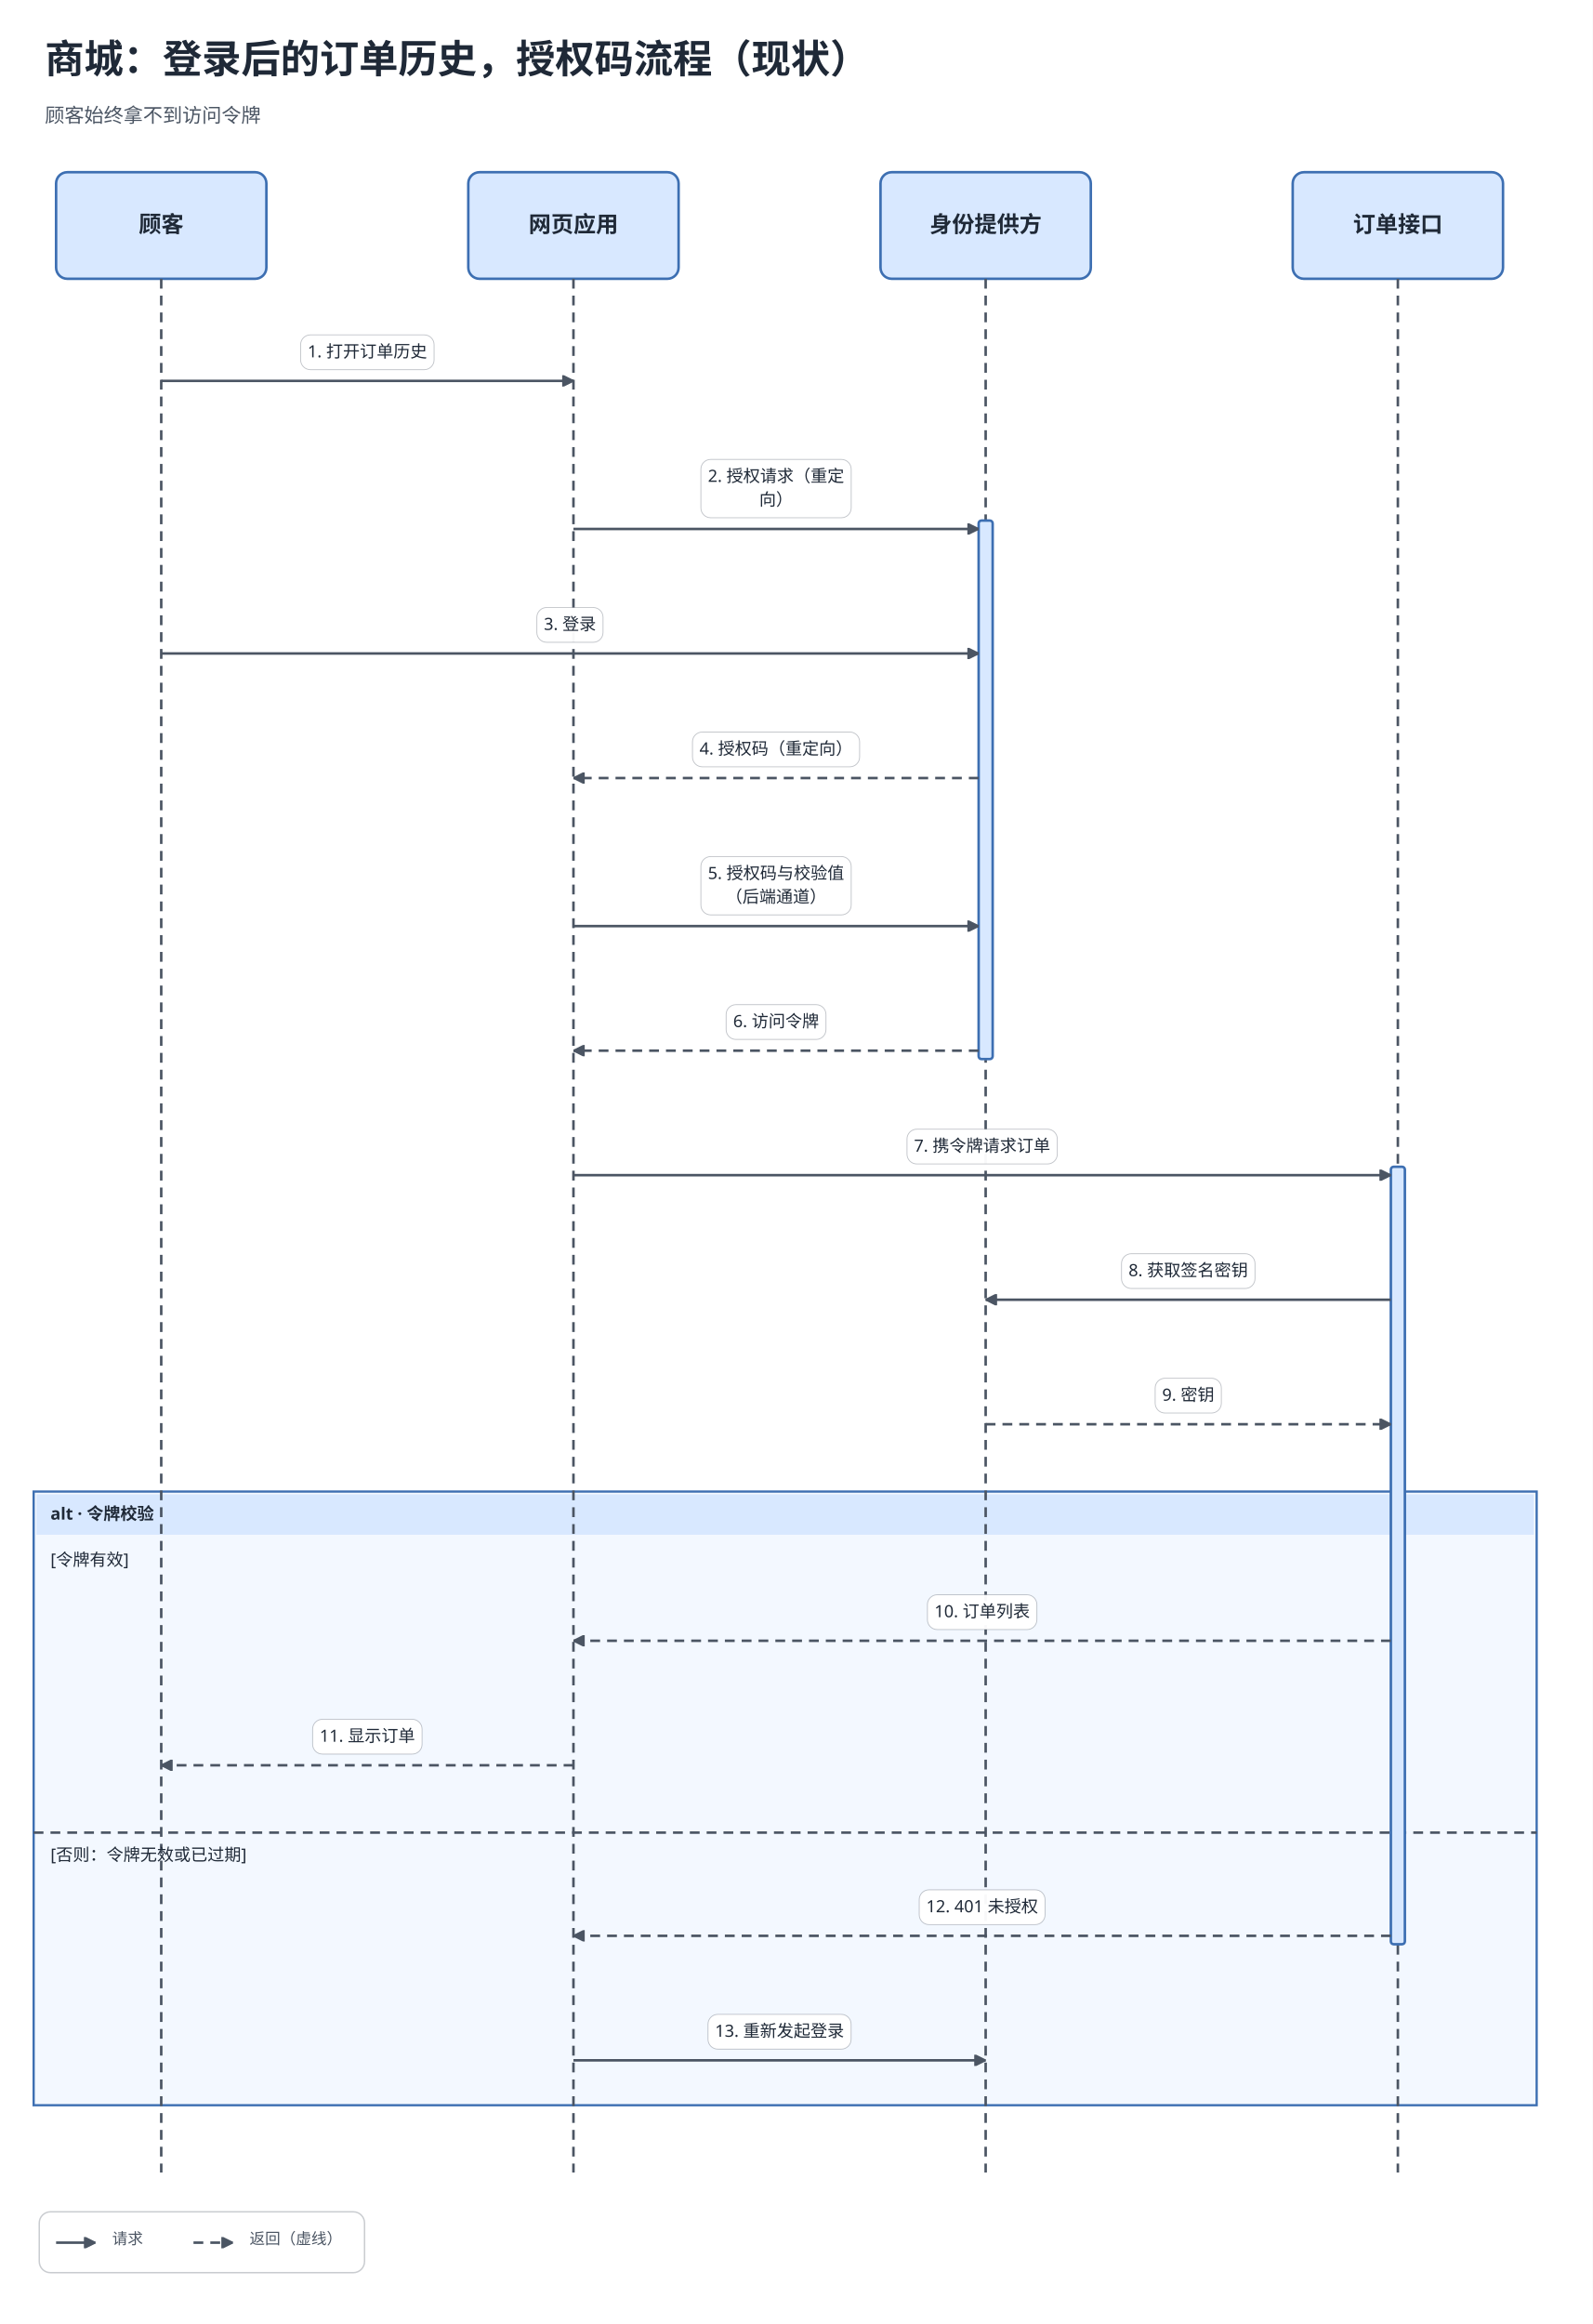
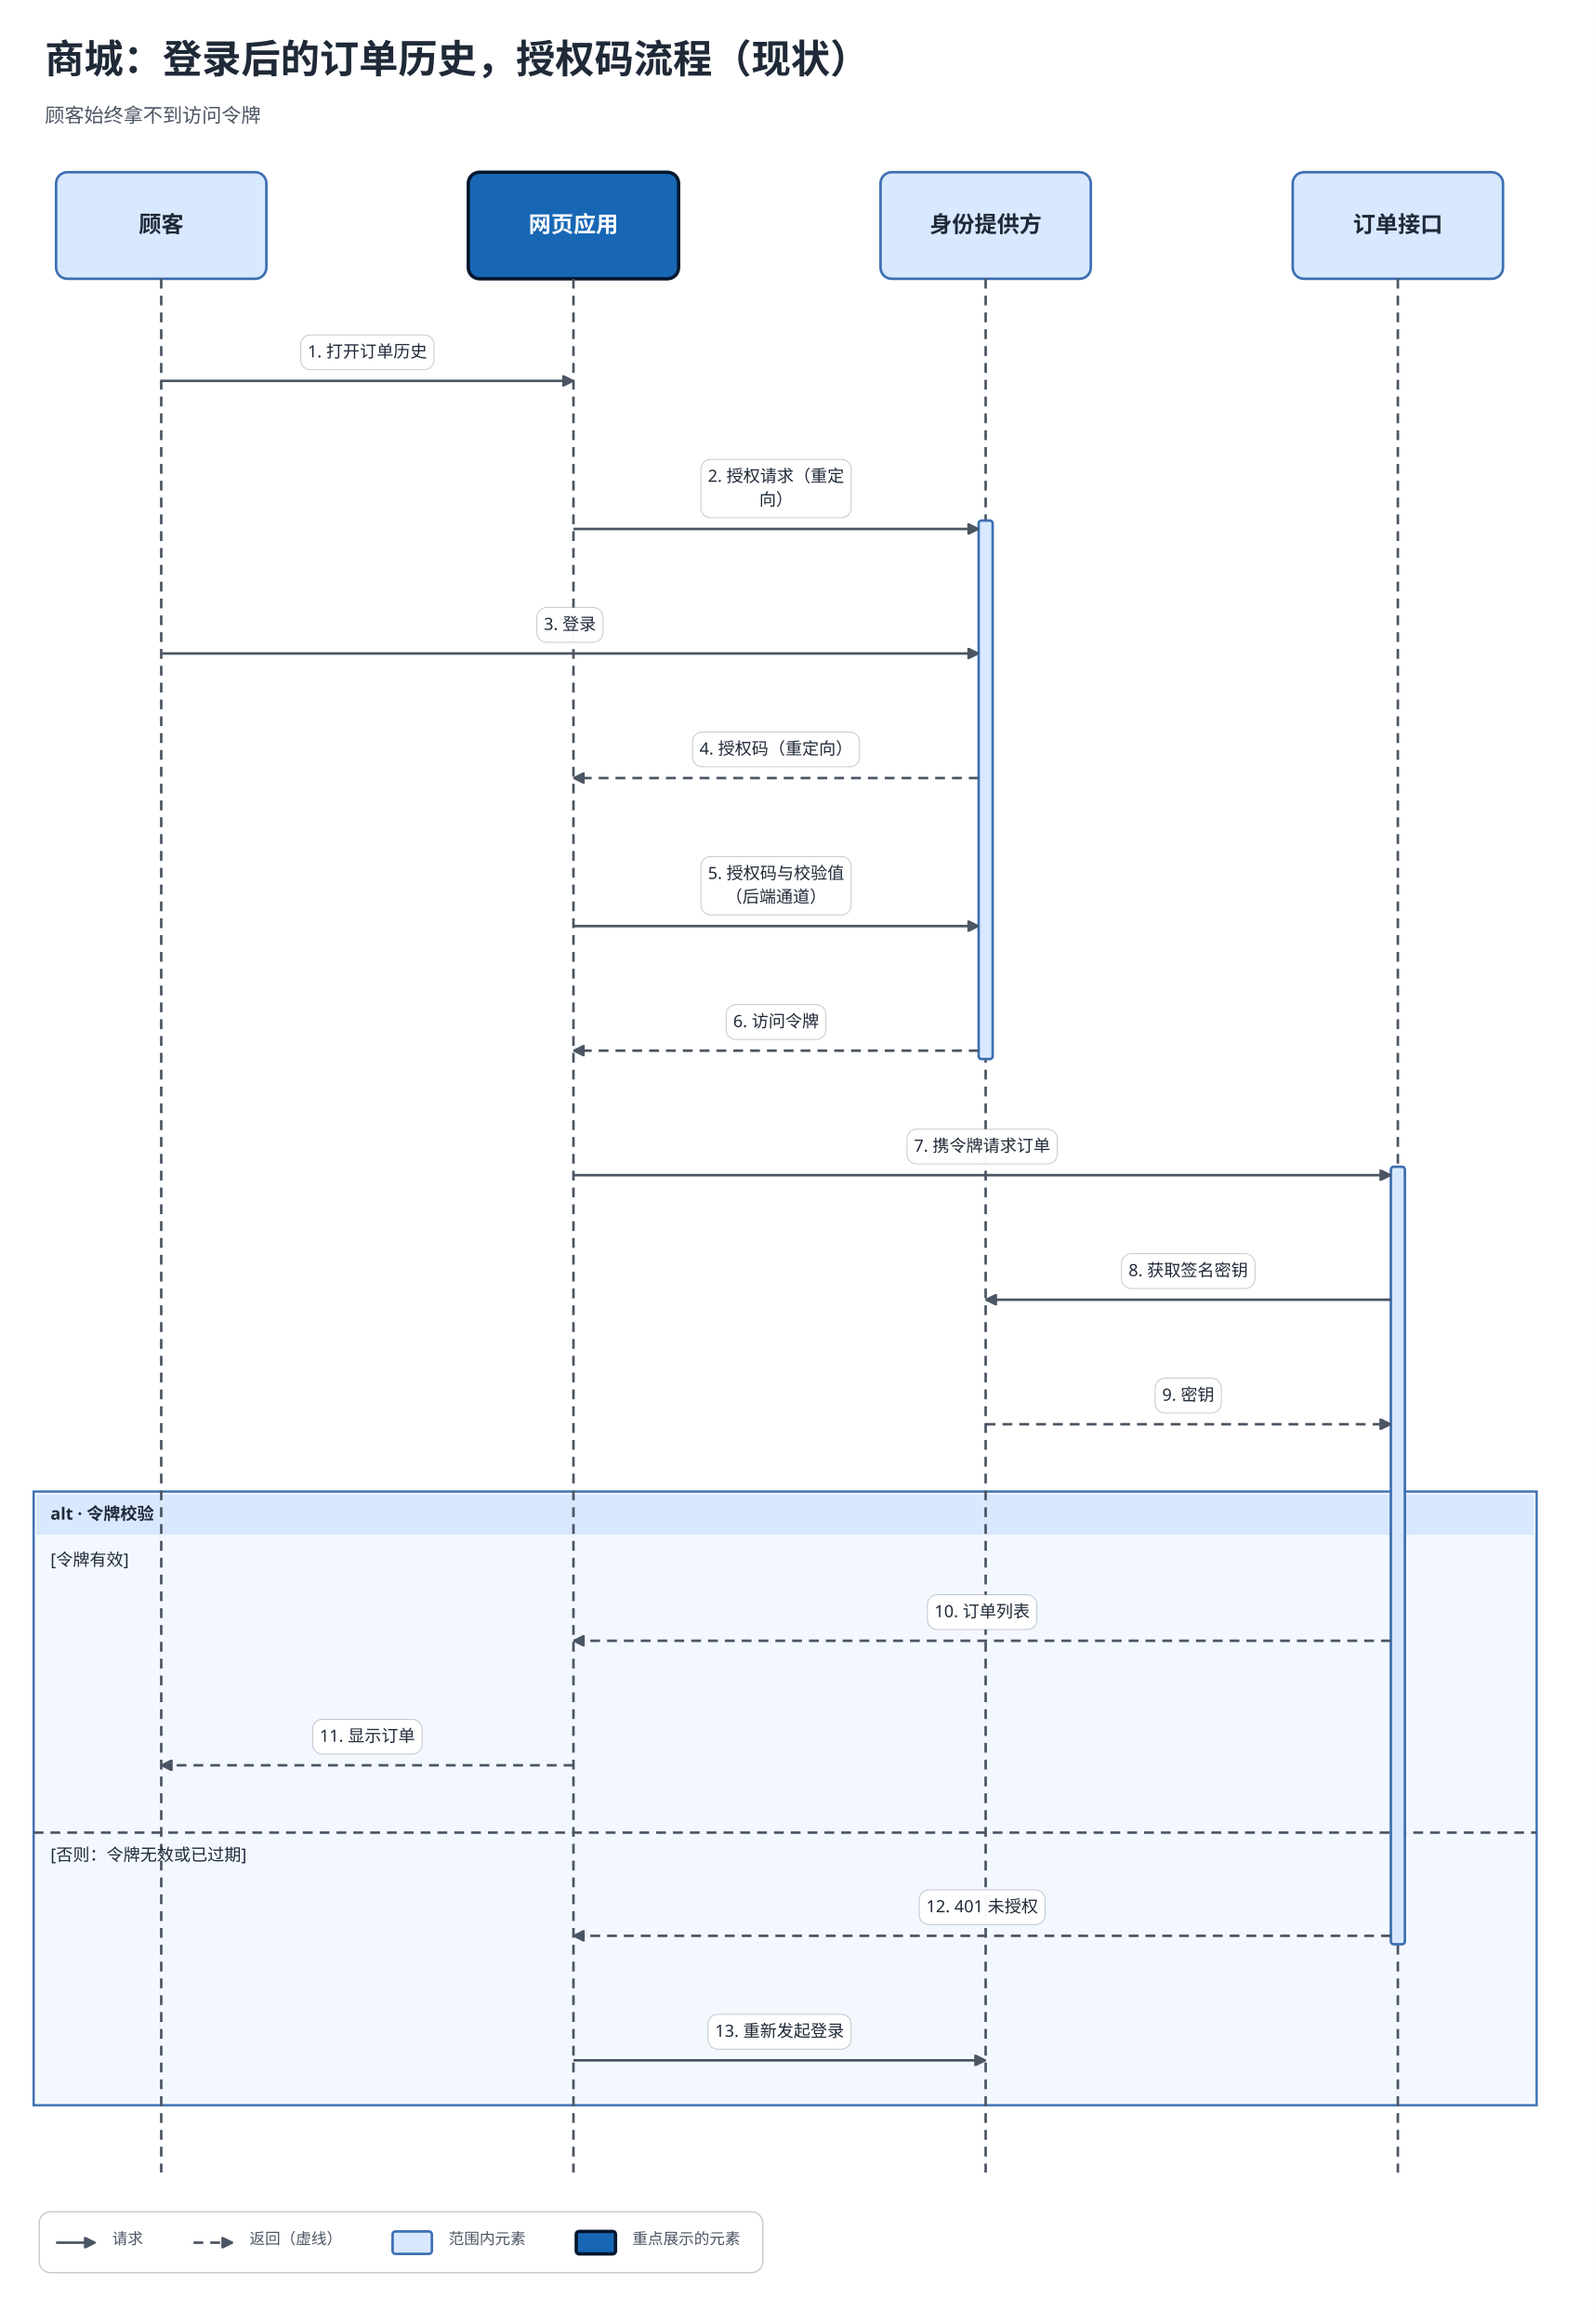
<svg xmlns="http://www.w3.org/2000/svg" viewBox="0 0 1136 1657.2" width="1136" height="1657.2" lang="zh" role="img" aria-labelledby="f1-zh-document-title f1-zh-document-desc" data-archatlas="0.1" data-measured-with="pillow">
  <defs>
    <marker id="f1-zh-marker-peer-arrow" viewBox="0 0 10 10" refX="10" refY="5" markerWidth="8" markerHeight="8" markerUnits="userSpaceOnUse" orient="auto-start-reverse">
      <path d="M 0 0 L 10 5 L 0 10 Z" fill="#4B5563" stroke="#4B5563" stroke-width="1.5" />
    </marker>
    <marker id="f1-zh-marker-peer-circle" viewBox="0 0 10 10" refX="5" refY="5" markerWidth="8" markerHeight="8" markerUnits="userSpaceOnUse">
      <circle cx="5" cy="5" r="3.5" fill="#ffffff" stroke="#4B5563" stroke-width="1.5" />
    </marker>
  </defs>
  <rect width="1136" height="1657.2" fill="#ffffff" data-role="canvas" />
  <rect id="f1-zh-shape-group-alt1" data-id="alt1" data-role="group" data-parent="" data-kind="frame" data-shape="card" fill="#F3F8FF" stroke="#3D6FB2" stroke-width="1.6" data-box="24 1063.6 1072 437.6" x="24" y="1063.6" width="1072" height="437.6" rx="0" />
  <rect data-role="header-band" data-parent="alt1" x="26" y="1065.6" width="1068" height="28.8" rx="0" fill="#D8E8FF" />
  <rect id="f1-zh-shape-node-user" data-id="user" data-role="node" data-parent="" data-kind="lifeline" data-shape="card" fill="#D8E8FF" stroke="#3D6FB2" stroke-width="1.8" data-box="40 122.8 150 76" x="40" y="122.8" width="150" height="76" rx="8" />
-   <rect id="f1-zh-shape-node-app" data-id="app" data-role="node" data-parent="" data-kind="lifeline" data-shape="card" fill="#D8E8FF" stroke="#3D6FB2" stroke-width="1.8" data-box="334 122.8 150 76" x="334" y="122.8" width="150" height="76" rx="8" />
+   <rect id="f1-zh-shape-node-app" data-id="app" data-role="node" data-parent="" data-kind="lifeline" data-shape="card" fill="#1767B5" stroke="#03172E" stroke-width="2.4" data-box="334 122.8 150 76" x="334" y="122.8" width="150" height="76" rx="8" />
  <rect id="f1-zh-shape-node-idp" data-id="idp" data-role="node" data-parent="" data-kind="lifeline" data-shape="card" fill="#D8E8FF" stroke="#3D6FB2" stroke-width="1.8" data-box="628 122.8 150 76" x="628" y="122.8" width="150" height="76" rx="8" />
  <rect id="f1-zh-shape-node-api" data-id="api" data-role="node" data-parent="" data-kind="lifeline" data-shape="card" fill="#D8E8FF" stroke="#3D6FB2" stroke-width="1.8" data-box="922 122.8 150 76" x="922" y="122.8" width="150" height="76" rx="8" />
-   <rect id="f1-zh-shape-legend-panel-__legend-panel" data-id="__legend-panel" data-role="legend-panel" data-parent="" data-kind="component" data-shape="card" fill="#ffffff" stroke="#4B5563" stroke-width="1" data-box="28 1577.2 232 43.4" stroke-opacity="0.3" x="28" y="1577.2" width="232" height="43.4" rx="8" />
+   <rect id="f1-zh-shape-legend-panel-__legend-panel" data-id="__legend-panel" data-role="legend-panel" data-parent="" data-kind="component" data-shape="card" fill="#ffffff" stroke="#4B5563" stroke-width="1" data-box="28 1577.2 516 43.4" stroke-opacity="0.3" x="28" y="1577.2" width="516" height="43.4" rx="8" />
+   <rect id="f1-zh-shape-legend-swatch-__legend-swatch-2" data-id="__legend-swatch-2" data-role="legend-swatch" data-parent="" data-kind="component" data-shape="card" fill="#D8E8FF" stroke="#3D6FB2" stroke-width="1.8" data-box="280 1591.2 28 16" x="280" y="1591.2" width="28" height="16" rx="2" />
+   <rect id="f1-zh-shape-legend-swatch-__legend-swatch-3" data-id="__legend-swatch-3" data-role="legend-swatch" data-parent="" data-kind="component" data-shape="card" fill="#1767B5" stroke="#03172E" stroke-width="2.4" data-box="411 1591.2 28 16" x="411" y="1591.2" width="28" height="16" rx="2" />
  <polyline id="f1-zh-edge-user-lifeline" data-id="user-lifeline" data-role="edge" data-from="user" data-to="user" data-kind="lifeline" points="115,198.8 115,1549.2" fill="none" stroke="#4B5563" stroke-width="1.8" stroke-linejoin="round" stroke-dasharray="7 5" />
  <polyline id="f1-zh-edge-app-lifeline" data-id="app-lifeline" data-role="edge" data-from="app" data-to="app" data-kind="lifeline" points="409,198.8 409,1549.2" fill="none" stroke="#4B5563" stroke-width="1.8" stroke-linejoin="round" stroke-dasharray="7 5" />
  <polyline id="f1-zh-edge-idp-lifeline" data-id="idp-lifeline" data-role="edge" data-from="idp" data-to="idp" data-kind="lifeline" points="703,198.8 703,1549.2" fill="none" stroke="#4B5563" stroke-width="1.8" stroke-linejoin="round" stroke-dasharray="7 5" />
  <polyline id="f1-zh-edge-api-lifeline" data-id="api-lifeline" data-role="edge" data-from="api" data-to="api" data-kind="lifeline" points="997,198.8 997,1549.2" fill="none" stroke="#4B5563" stroke-width="1.8" stroke-linejoin="round" stroke-dasharray="7 5" />
  <polyline id="f1-zh-edge-alt1-guard-2-separator" data-id="alt1-guard-2-separator" data-role="frame-separator" data-from="" data-to="" data-kind="frame-separator" points="24,1306.8 1096,1306.8" fill="none" stroke="#4B5563" stroke-width="1.8" stroke-linejoin="round" stroke-dasharray="7 5" />
  <rect id="f1-zh-shape-activation-__activation-1" data-id="__activation-1" data-role="activation" data-parent="idp" data-kind="component" data-shape="card" fill="#D8E8FF" stroke="#3D6FB2" stroke-width="1.8" data-box="698 371.2 10 384" x="698" y="371.2" width="10" height="384" rx="2" />
  <rect id="f1-zh-shape-activation-__activation-2" data-id="__activation-2" data-role="activation" data-parent="api" data-kind="component" data-shape="card" fill="#D8E8FF" stroke="#3D6FB2" stroke-width="1.8" data-box="992 832 10 554.4" x="992" y="832" width="10" height="554.4" rx="2" />
  <polyline id="f1-zh-edge-edge-1" data-id="edge-1" data-role="edge" data-from="user" data-to="app" data-kind="call" points="115,271.6 409,271.6" fill="none" stroke="#4B5563" stroke-width="1.8" stroke-linejoin="round" marker-end="url(#f1-zh-marker-peer-arrow)" />
  <polyline id="f1-zh-edge-edge-2" data-id="edge-2" data-role="edge" data-from="app" data-to="idp" data-kind="call" points="409,377.2 698,377.2" fill="none" stroke="#4B5563" stroke-width="1.8" stroke-linejoin="round" marker-end="url(#f1-zh-marker-peer-arrow)" />
  <polyline id="f1-zh-edge-edge-3" data-id="edge-3" data-role="edge" data-from="user" data-to="idp" data-kind="call" points="115,466 698,466" fill="none" stroke="#4B5563" stroke-width="1.8" stroke-linejoin="round" marker-end="url(#f1-zh-marker-peer-arrow)" />
  <polyline id="f1-zh-edge-edge-4" data-id="edge-4" data-role="edge" data-from="idp" data-to="app" data-kind="call" points="698,554.8 409,554.8" fill="none" stroke="#4B5563" stroke-width="1.8" stroke-linejoin="round" marker-end="url(#f1-zh-marker-peer-arrow)" stroke-dasharray="7 5" />
  <polyline id="f1-zh-edge-edge-5" data-id="edge-5" data-role="edge" data-from="app" data-to="idp" data-kind="call" points="409,660.4 698,660.4" fill="none" stroke="#4B5563" stroke-width="1.8" stroke-linejoin="round" marker-end="url(#f1-zh-marker-peer-arrow)" />
  <polyline id="f1-zh-edge-edge-6" data-id="edge-6" data-role="edge" data-from="idp" data-to="app" data-kind="call" points="698,749.2 409,749.2" fill="none" stroke="#4B5563" stroke-width="1.8" stroke-linejoin="round" marker-end="url(#f1-zh-marker-peer-arrow)" stroke-dasharray="7 5" />
  <polyline id="f1-zh-edge-edge-7" data-id="edge-7" data-role="edge" data-from="app" data-to="api" data-kind="call" points="409,838 992,838" fill="none" stroke="#4B5563" stroke-width="1.8" stroke-linejoin="round" marker-end="url(#f1-zh-marker-peer-arrow)" />
  <polyline id="f1-zh-edge-edge-8" data-id="edge-8" data-role="edge" data-from="api" data-to="idp" data-kind="call" points="992,926.8 703,926.8" fill="none" stroke="#4B5563" stroke-width="1.8" stroke-linejoin="round" marker-end="url(#f1-zh-marker-peer-arrow)" />
  <polyline id="f1-zh-edge-edge-9" data-id="edge-9" data-role="edge" data-from="idp" data-to="api" data-kind="call" points="703,1015.6 992,1015.6" fill="none" stroke="#4B5563" stroke-width="1.8" stroke-linejoin="round" marker-end="url(#f1-zh-marker-peer-arrow)" stroke-dasharray="7 5" />
  <polyline id="f1-zh-edge-edge-10" data-id="edge-10" data-role="edge" data-from="api" data-to="app" data-kind="call" points="992,1170 409,1170" fill="none" stroke="#4B5563" stroke-width="1.8" stroke-linejoin="round" marker-end="url(#f1-zh-marker-peer-arrow)" stroke-dasharray="7 5" />
  <polyline id="f1-zh-edge-edge-11" data-id="edge-11" data-role="edge" data-from="app" data-to="user" data-kind="call" points="409,1258.8 115,1258.8" fill="none" stroke="#4B5563" stroke-width="1.8" stroke-linejoin="round" marker-end="url(#f1-zh-marker-peer-arrow)" stroke-dasharray="7 5" />
  <polyline id="f1-zh-edge-edge-12" data-id="edge-12" data-role="edge" data-from="api" data-to="app" data-kind="call" points="992,1380.4 409,1380.4" fill="none" stroke="#4B5563" stroke-width="1.8" stroke-linejoin="round" marker-end="url(#f1-zh-marker-peer-arrow)" stroke-dasharray="7 5" />
  <polyline id="f1-zh-edge-edge-13" data-id="edge-13" data-role="edge" data-from="app" data-to="idp" data-kind="call" points="409,1469.2 703,1469.2" fill="none" stroke="#4B5563" stroke-width="1.8" stroke-linejoin="round" marker-end="url(#f1-zh-marker-peer-arrow)" />
  <polyline id="f1-zh-edge-legend-line-0" data-id="legend-line-0" data-role="edge" data-from="" data-to="" data-kind="legend" points="40,1599.2 68,1599.2" fill="none" stroke="#4B5563" stroke-width="1.8" stroke-linejoin="round" marker-end="url(#f1-zh-marker-peer-arrow)" />
  <polyline id="f1-zh-edge-legend-line-1" data-id="legend-line-1" data-role="edge" data-from="" data-to="" data-kind="legend" points="138,1599.2 166,1599.2" fill="none" stroke="#4B5563" stroke-width="1.8" stroke-linejoin="round" marker-end="url(#f1-zh-marker-peer-arrow)" stroke-dasharray="7 5" />
  <rect id="f1-zh-shape-label-bg-__edge-1-background" data-id="__edge-1-background" data-role="label-bg" data-parent="edge-1" x="214.398" y="238.8" width="95.203" height="24.8" fill="#ffffff" fill-opacity="0.96" rx="7" stroke="#4B5563" stroke-opacity="0.35" stroke-width="0.6" />
  <rect id="f1-zh-shape-label-bg-__edge-2-background" data-id="__edge-2-background" data-role="label-bg" data-parent="edge-2" x="499.898" y="327.6" width="107.203" height="41.6" fill="#ffffff" fill-opacity="0.96" rx="7" stroke="#4B5563" stroke-opacity="0.35" stroke-width="0.6" />
  <rect id="f1-zh-shape-label-bg-__edge-3-background" data-id="__edge-3-background" data-role="label-bg" data-parent="edge-3" x="382.898" y="433.2" width="47.203" height="24.8" fill="#ffffff" fill-opacity="0.96" rx="7" stroke="#4B5563" stroke-opacity="0.35" stroke-width="0.6" />
  <rect id="f1-zh-shape-label-bg-__edge-4-background" data-id="__edge-4-background" data-role="label-bg" data-parent="edge-4" x="493.898" y="522" width="119.203" height="24.8" fill="#ffffff" fill-opacity="0.96" rx="7" stroke="#4B5563" stroke-opacity="0.35" stroke-width="0.6" />
  <rect id="f1-zh-shape-label-bg-__edge-5-background" data-id="__edge-5-background" data-role="label-bg" data-parent="edge-5" x="499.898" y="610.8" width="107.203" height="41.6" fill="#ffffff" fill-opacity="0.96" rx="7" stroke="#4B5563" stroke-opacity="0.35" stroke-width="0.6" />
  <rect id="f1-zh-shape-label-bg-__edge-6-background" data-id="__edge-6-background" data-role="label-bg" data-parent="edge-6" x="517.898" y="716.4" width="71.203" height="24.8" fill="#ffffff" fill-opacity="0.96" rx="7" stroke="#4B5563" stroke-opacity="0.35" stroke-width="0.6" />
  <rect id="f1-zh-shape-label-bg-__edge-7-background" data-id="__edge-7-background" data-role="label-bg" data-parent="edge-7" x="646.898" y="805.2" width="107.203" height="24.8" fill="#ffffff" fill-opacity="0.96" rx="7" stroke="#4B5563" stroke-opacity="0.35" stroke-width="0.6" />
  <rect id="f1-zh-shape-label-bg-__edge-8-background" data-id="__edge-8-background" data-role="label-bg" data-parent="edge-8" x="799.898" y="894" width="95.203" height="24.8" fill="#ffffff" fill-opacity="0.96" rx="7" stroke="#4B5563" stroke-opacity="0.35" stroke-width="0.6" />
  <rect id="f1-zh-shape-label-bg-__edge-9-background" data-id="__edge-9-background" data-role="label-bg" data-parent="edge-9" x="823.898" y="982.8" width="47.203" height="24.8" fill="#ffffff" fill-opacity="0.96" rx="7" stroke="#4B5563" stroke-opacity="0.35" stroke-width="0.6" />
  <rect id="f1-zh-shape-label-bg-__edge-10-background" data-id="__edge-10-background" data-role="label-bg" data-parent="edge-10" x="661.469" y="1137.2" width="78.062" height="24.8" fill="#ffffff" fill-opacity="0.96" rx="7" stroke="#4B5563" stroke-opacity="0.35" stroke-width="0.6" />
  <rect id="f1-zh-shape-label-bg-__edge-11-background" data-id="__edge-11-background" data-role="label-bg" data-parent="edge-11" x="222.969" y="1226" width="78.062" height="24.8" fill="#ffffff" fill-opacity="0.96" rx="7" stroke="#4B5563" stroke-opacity="0.35" stroke-width="0.6" />
  <rect id="f1-zh-shape-label-bg-__edge-12-background" data-id="__edge-12-background" data-role="label-bg" data-parent="edge-12" x="655.617" y="1347.6" width="89.766" height="24.8" fill="#ffffff" fill-opacity="0.96" rx="7" stroke="#4B5563" stroke-opacity="0.35" stroke-width="0.6" />
  <rect id="f1-zh-shape-label-bg-__edge-13-background" data-id="__edge-13-background" data-role="label-bg" data-parent="edge-13" x="504.969" y="1436.4" width="102.062" height="24.8" fill="#ffffff" fill-opacity="0.96" rx="7" stroke="#4B5563" stroke-opacity="0.35" stroke-width="0.6" />
  <text id="f1-zh-text-title-figure-title" data-id="figure-title" data-role="title" data-owner="" x="32" y="52" data-source="商城：登录后的订单历史，授权码流程（现状）" font-size="28" font-family="&quot;Noto Sans CJK SC&quot;, &quot;Source Han Sans SC&quot;, &quot;PingFang SC&quot;, &quot;Microsoft YaHei&quot;, &quot;WenQuanYi Zen Hei&quot;, &quot;Noto Sans&quot;, &quot;DejaVu Sans&quot;, &quot;Liberation Sans&quot;, sans-serif" font-weight="700" text-anchor="start" fill="#1F2937" data-text-box="32 24 588 39.2">
    <tspan x="32" y="52">
      <tspan font-family="Noto Sans CJK SC" x="32">商城：登录后的订单历史，授权码流程（现状）</tspan>
    </tspan>
  </text>
  <text id="f1-zh-text-subtitle-figure-subtitle" data-id="figure-subtitle" data-role="subtitle" data-owner="" x="32" y="87.2" data-source="顾客始终拿不到访问令牌" font-size="14" font-family="&quot;Noto Sans CJK SC&quot;, &quot;Source Han Sans SC&quot;, &quot;PingFang SC&quot;, &quot;Microsoft YaHei&quot;, &quot;WenQuanYi Zen Hei&quot;, &quot;Noto Sans&quot;, &quot;DejaVu Sans&quot;, &quot;Liberation Sans&quot;, sans-serif" font-weight="400" text-anchor="start" fill="#4B5563" data-text-box="32 73.2 154 19.6">
    <tspan x="32" y="87.2">
      <tspan font-family="Noto Sans CJK SC" x="32">顾客始终拿不到访问令牌</tspan>
    </tspan>
  </text>
  <text id="f1-zh-text-name-user-name" data-id="user-name" data-role="name" data-owner="user" x="115" y="165.6" data-source="顾客" font-size="16" font-family="&quot;Noto Sans CJK SC&quot;, &quot;Source Han Sans SC&quot;, &quot;PingFang SC&quot;, &quot;Microsoft YaHei&quot;, &quot;WenQuanYi Zen Hei&quot;, &quot;Noto Sans&quot;, &quot;DejaVu Sans&quot;, &quot;Liberation Sans&quot;, sans-serif" font-weight="700" text-anchor="start" fill="#1F2937" data-text-box="99 149.6 32 22.4">
    <tspan x="99" y="165.6">
      <tspan font-family="Noto Sans CJK SC" x="99">顾客</tspan>
    </tspan>
  </text>
-   <text id="f1-zh-text-name-app-name" data-id="app-name" data-role="name" data-owner="app" x="409" y="165.6" data-source="网页应用" font-size="16" font-family="&quot;Noto Sans CJK SC&quot;, &quot;Source Han Sans SC&quot;, &quot;PingFang SC&quot;, &quot;Microsoft YaHei&quot;, &quot;WenQuanYi Zen Hei&quot;, &quot;Noto Sans&quot;, &quot;DejaVu Sans&quot;, &quot;Liberation Sans&quot;, sans-serif" font-weight="700" text-anchor="start" fill="#1F2937" data-text-box="377 149.6 64 22.4">
+   <text id="f1-zh-text-name-app-name" data-id="app-name" data-role="name" data-owner="app" x="409" y="165.6" data-source="网页应用" font-size="16" font-family="&quot;Noto Sans CJK SC&quot;, &quot;Source Han Sans SC&quot;, &quot;PingFang SC&quot;, &quot;Microsoft YaHei&quot;, &quot;WenQuanYi Zen Hei&quot;, &quot;Noto Sans&quot;, &quot;DejaVu Sans&quot;, &quot;Liberation Sans&quot;, sans-serif" font-weight="700" text-anchor="start" fill="#ffffff" data-text-box="377 149.6 64 22.4">
    <tspan x="377" y="165.6">
      <tspan font-family="Noto Sans CJK SC" x="377">网页应用</tspan>
    </tspan>
  </text>
  <text id="f1-zh-text-name-idp-name" data-id="idp-name" data-role="name" data-owner="idp" x="703" y="165.6" data-source="身份提供方" font-size="16" font-family="&quot;Noto Sans CJK SC&quot;, &quot;Source Han Sans SC&quot;, &quot;PingFang SC&quot;, &quot;Microsoft YaHei&quot;, &quot;WenQuanYi Zen Hei&quot;, &quot;Noto Sans&quot;, &quot;DejaVu Sans&quot;, &quot;Liberation Sans&quot;, sans-serif" font-weight="700" text-anchor="start" fill="#1F2937" data-text-box="663 149.6 80 22.4">
    <tspan x="663" y="165.6">
      <tspan font-family="Noto Sans CJK SC" x="663">身份提供方</tspan>
    </tspan>
  </text>
  <text id="f1-zh-text-name-api-name" data-id="api-name" data-role="name" data-owner="api" x="997" y="165.6" data-source="订单接口" font-size="16" font-family="&quot;Noto Sans CJK SC&quot;, &quot;Source Han Sans SC&quot;, &quot;PingFang SC&quot;, &quot;Microsoft YaHei&quot;, &quot;WenQuanYi Zen Hei&quot;, &quot;Noto Sans&quot;, &quot;DejaVu Sans&quot;, &quot;Liberation Sans&quot;, sans-serif" font-weight="700" text-anchor="start" fill="#1F2937" data-text-box="965 149.6 64 22.4">
    <tspan x="965" y="165.6">
      <tspan font-family="Noto Sans CJK SC" x="965">订单接口</tspan>
    </tspan>
  </text>
  <text id="f1-zh-text-group-title-alt1-title" data-id="alt1-title" data-role="group-title" data-owner="alt1" x="36" y="1083.6" data-source="alt · 令牌校验" font-size="12" font-family="&quot;Noto Sans CJK SC&quot;, &quot;Source Han Sans SC&quot;, &quot;PingFang SC&quot;, &quot;Microsoft YaHei&quot;, &quot;WenQuanYi Zen Hei&quot;, &quot;Noto Sans&quot;, &quot;DejaVu Sans&quot;, &quot;Liberation Sans&quot;, sans-serif" font-weight="700" text-anchor="start" fill="#1F2937" data-text-box="36 1071.6 73.781 16.8">
    <tspan x="36" y="1083.6">
      <tspan font-family="Noto Sans" x="36">alt</tspan>
      <tspan font-family="Noto Sans" x="52.109"> </tspan>
      <tspan font-family="Noto Sans" x="55.234">·</tspan>
      <tspan font-family="Noto Sans" x="58.656"> </tspan>
      <tspan font-family="Noto Sans CJK SC" x="61.781">令牌校验</tspan>
    </tspan>
  </text>
  <text id="f1-zh-text-operand-guard-alt1-guard-1" data-id="alt1-guard-1" data-role="operand-guard" data-owner="alt1" x="36" y="1116.4" data-source="[令牌有效]" font-size="12" font-family="&quot;Noto Sans CJK SC&quot;, &quot;Source Han Sans SC&quot;, &quot;PingFang SC&quot;, &quot;Microsoft YaHei&quot;, &quot;WenQuanYi Zen Hei&quot;, &quot;Noto Sans&quot;, &quot;DejaVu Sans&quot;, &quot;Liberation Sans&quot;, sans-serif" font-weight="400" text-anchor="start" fill="#1F2937" data-text-box="36 1104.4 55.906 16.8">
    <tspan x="36" y="1116.4">
      <tspan font-family="Noto Sans" x="36">[</tspan>
      <tspan font-family="Noto Sans CJK SC" x="39.953">令牌有效</tspan>
      <tspan font-family="Noto Sans" x="87.953">]</tspan>
    </tspan>
  </text>
  <text id="f1-zh-text-operand-guard-alt1-guard-2" data-id="alt1-guard-2" data-role="operand-guard" data-owner="alt1" x="36" y="1326.8" data-source="[否则：令牌无效或已过期]" font-size="12" font-family="&quot;Noto Sans CJK SC&quot;, &quot;Source Han Sans SC&quot;, &quot;PingFang SC&quot;, &quot;Microsoft YaHei&quot;, &quot;WenQuanYi Zen Hei&quot;, &quot;Noto Sans&quot;, &quot;DejaVu Sans&quot;, &quot;Liberation Sans&quot;, sans-serif" font-weight="400" text-anchor="start" fill="#1F2937" data-text-box="36 1314.8 139.906 16.8">
    <tspan x="36" y="1326.8">
      <tspan font-family="Noto Sans" x="36">[</tspan>
      <tspan font-family="Noto Sans CJK SC" x="39.953">否则：令牌无效或已过期</tspan>
      <tspan font-family="Noto Sans" x="171.953">]</tspan>
    </tspan>
  </text>
  <text id="f1-zh-text-edge-label-edge-1-label" data-id="edge-1-label" data-role="edge-label" data-owner="edge-1" x="262" y="254.8" data-source="1. 打开订单历史" font-size="12" font-family="&quot;Noto Sans CJK SC&quot;, &quot;Source Han Sans SC&quot;, &quot;PingFang SC&quot;, &quot;Microsoft YaHei&quot;, &quot;WenQuanYi Zen Hei&quot;, &quot;Noto Sans&quot;, &quot;DejaVu Sans&quot;, &quot;Liberation Sans&quot;, sans-serif" font-weight="400" text-anchor="start" fill="#1F2937" data-text-box="219.398 242.8 85.203 16.8">
    <tspan x="219.398" y="254.8">
      <tspan font-family="Noto Sans" x="219.398">1.</tspan>
      <tspan font-family="Noto Sans" x="229.477"> </tspan>
      <tspan font-family="Noto Sans CJK SC" x="232.602">打开订单历史</tspan>
    </tspan>
  </text>
  <text id="f1-zh-text-edge-label-edge-2-label" data-id="edge-2-label" data-role="edge-label" data-owner="edge-2" x="553.5" y="343.6" data-source="2. 授权请求（重定向）" font-size="12" font-family="&quot;Noto Sans CJK SC&quot;, &quot;Source Han Sans SC&quot;, &quot;PingFang SC&quot;, &quot;Microsoft YaHei&quot;, &quot;WenQuanYi Zen Hei&quot;, &quot;Noto Sans&quot;, &quot;DejaVu Sans&quot;, &quot;Liberation Sans&quot;, sans-serif" font-weight="400" text-anchor="start" fill="#1F2937" data-text-box="504.898 331.6 97.203 33.6">
    <tspan x="504.898" y="343.6">
      <tspan font-family="Noto Sans" x="504.898">2.</tspan>
      <tspan font-family="Noto Sans" x="514.977"> </tspan>
      <tspan font-family="Noto Sans CJK SC" x="518.102">授权请求（重定</tspan>
    </tspan>
    <tspan x="541.5" y="360.4">
      <tspan font-family="Noto Sans CJK SC" x="541.5">向）</tspan>
    </tspan>
  </text>
  <text id="f1-zh-text-edge-label-edge-3-label" data-id="edge-3-label" data-role="edge-label" data-owner="edge-3" x="406.5" y="449.2" data-source="3. 登录" font-size="12" font-family="&quot;Noto Sans CJK SC&quot;, &quot;Source Han Sans SC&quot;, &quot;PingFang SC&quot;, &quot;Microsoft YaHei&quot;, &quot;WenQuanYi Zen Hei&quot;, &quot;Noto Sans&quot;, &quot;DejaVu Sans&quot;, &quot;Liberation Sans&quot;, sans-serif" font-weight="400" text-anchor="start" fill="#1F2937" data-text-box="387.898 437.2 37.203 16.8">
    <tspan x="387.898" y="449.2">
      <tspan font-family="Noto Sans" x="387.898">3.</tspan>
      <tspan font-family="Noto Sans" x="397.977"> </tspan>
      <tspan font-family="Noto Sans CJK SC" x="401.102">登录</tspan>
    </tspan>
  </text>
  <text id="f1-zh-text-edge-label-edge-4-label" data-id="edge-4-label" data-role="edge-label" data-owner="edge-4" x="553.5" y="538" data-source="4. 授权码（重定向）" font-size="12" font-family="&quot;Noto Sans CJK SC&quot;, &quot;Source Han Sans SC&quot;, &quot;PingFang SC&quot;, &quot;Microsoft YaHei&quot;, &quot;WenQuanYi Zen Hei&quot;, &quot;Noto Sans&quot;, &quot;DejaVu Sans&quot;, &quot;Liberation Sans&quot;, sans-serif" font-weight="400" text-anchor="start" fill="#1F2937" data-text-box="498.898 526 109.203 16.8">
    <tspan x="498.898" y="538">
      <tspan font-family="Noto Sans" x="498.898">4.</tspan>
      <tspan font-family="Noto Sans" x="508.977"> </tspan>
      <tspan font-family="Noto Sans CJK SC" x="512.102">授权码（重定向）</tspan>
    </tspan>
  </text>
  <text id="f1-zh-text-edge-label-edge-5-label" data-id="edge-5-label" data-role="edge-label" data-owner="edge-5" x="553.5" y="626.8" data-source="5. 授权码与校验值（后端通道）" font-size="12" font-family="&quot;Noto Sans CJK SC&quot;, &quot;Source Han Sans SC&quot;, &quot;PingFang SC&quot;, &quot;Microsoft YaHei&quot;, &quot;WenQuanYi Zen Hei&quot;, &quot;Noto Sans&quot;, &quot;DejaVu Sans&quot;, &quot;Liberation Sans&quot;, sans-serif" font-weight="400" text-anchor="start" fill="#1F2937" data-text-box="504.898 614.8 97.203 33.6">
    <tspan x="504.898" y="626.8">
      <tspan font-family="Noto Sans" x="504.898">5.</tspan>
      <tspan font-family="Noto Sans" x="514.977"> </tspan>
      <tspan font-family="Noto Sans CJK SC" x="518.102">授权码与校验值</tspan>
    </tspan>
    <tspan x="517.5" y="643.6">
      <tspan font-family="Noto Sans CJK SC" x="517.5">（后端通道）</tspan>
    </tspan>
  </text>
  <text id="f1-zh-text-edge-label-edge-6-label" data-id="edge-6-label" data-role="edge-label" data-owner="edge-6" x="553.5" y="732.4" data-source="6. 访问令牌" font-size="12" font-family="&quot;Noto Sans CJK SC&quot;, &quot;Source Han Sans SC&quot;, &quot;PingFang SC&quot;, &quot;Microsoft YaHei&quot;, &quot;WenQuanYi Zen Hei&quot;, &quot;Noto Sans&quot;, &quot;DejaVu Sans&quot;, &quot;Liberation Sans&quot;, sans-serif" font-weight="400" text-anchor="start" fill="#1F2937" data-text-box="522.898 720.4 61.203 16.8">
    <tspan x="522.898" y="732.4">
      <tspan font-family="Noto Sans" x="522.898">6.</tspan>
      <tspan font-family="Noto Sans" x="532.977"> </tspan>
      <tspan font-family="Noto Sans CJK SC" x="536.102">访问令牌</tspan>
    </tspan>
  </text>
  <text id="f1-zh-text-edge-label-edge-7-label" data-id="edge-7-label" data-role="edge-label" data-owner="edge-7" x="700.5" y="821.2" data-source="7. 携令牌请求订单" font-size="12" font-family="&quot;Noto Sans CJK SC&quot;, &quot;Source Han Sans SC&quot;, &quot;PingFang SC&quot;, &quot;Microsoft YaHei&quot;, &quot;WenQuanYi Zen Hei&quot;, &quot;Noto Sans&quot;, &quot;DejaVu Sans&quot;, &quot;Liberation Sans&quot;, sans-serif" font-weight="400" text-anchor="start" fill="#1F2937" data-text-box="651.898 809.2 97.203 16.8">
    <tspan x="651.898" y="821.2">
      <tspan font-family="Noto Sans" x="651.898">7.</tspan>
      <tspan font-family="Noto Sans" x="661.977"> </tspan>
      <tspan font-family="Noto Sans CJK SC" x="665.102">携令牌请求订单</tspan>
    </tspan>
  </text>
  <text id="f1-zh-text-edge-label-edge-8-label" data-id="edge-8-label" data-role="edge-label" data-owner="edge-8" x="847.5" y="910" data-source="8. 获取签名密钥" font-size="12" font-family="&quot;Noto Sans CJK SC&quot;, &quot;Source Han Sans SC&quot;, &quot;PingFang SC&quot;, &quot;Microsoft YaHei&quot;, &quot;WenQuanYi Zen Hei&quot;, &quot;Noto Sans&quot;, &quot;DejaVu Sans&quot;, &quot;Liberation Sans&quot;, sans-serif" font-weight="400" text-anchor="start" fill="#1F2937" data-text-box="804.898 898 85.203 16.8">
    <tspan x="804.898" y="910">
      <tspan font-family="Noto Sans" x="804.898">8.</tspan>
      <tspan font-family="Noto Sans" x="814.977"> </tspan>
      <tspan font-family="Noto Sans CJK SC" x="818.102">获取签名密钥</tspan>
    </tspan>
  </text>
  <text id="f1-zh-text-edge-label-edge-9-label" data-id="edge-9-label" data-role="edge-label" data-owner="edge-9" x="847.5" y="998.8" data-source="9. 密钥" font-size="12" font-family="&quot;Noto Sans CJK SC&quot;, &quot;Source Han Sans SC&quot;, &quot;PingFang SC&quot;, &quot;Microsoft YaHei&quot;, &quot;WenQuanYi Zen Hei&quot;, &quot;Noto Sans&quot;, &quot;DejaVu Sans&quot;, &quot;Liberation Sans&quot;, sans-serif" font-weight="400" text-anchor="start" fill="#1F2937" data-text-box="828.898 986.8 37.203 16.8">
    <tspan x="828.898" y="998.8">
      <tspan font-family="Noto Sans" x="828.898">9.</tspan>
      <tspan font-family="Noto Sans" x="838.977"> </tspan>
      <tspan font-family="Noto Sans CJK SC" x="842.102">密钥</tspan>
    </tspan>
  </text>
  <text id="f1-zh-text-edge-label-edge-10-label" data-id="edge-10-label" data-role="edge-label" data-owner="edge-10" x="700.5" y="1153.2" data-source="10. 订单列表" font-size="12" font-family="&quot;Noto Sans CJK SC&quot;, &quot;Source Han Sans SC&quot;, &quot;PingFang SC&quot;, &quot;Microsoft YaHei&quot;, &quot;WenQuanYi Zen Hei&quot;, &quot;Noto Sans&quot;, &quot;DejaVu Sans&quot;, &quot;Liberation Sans&quot;, sans-serif" font-weight="400" text-anchor="start" fill="#1F2937" data-text-box="666.469 1141.2 68.062 16.8">
    <tspan x="666.469" y="1153.2">
      <tspan font-family="Noto Sans" x="666.469">10.</tspan>
      <tspan font-family="Noto Sans" x="683.406"> </tspan>
      <tspan font-family="Noto Sans CJK SC" x="686.531">订单列表</tspan>
    </tspan>
  </text>
  <text id="f1-zh-text-edge-label-edge-11-label" data-id="edge-11-label" data-role="edge-label" data-owner="edge-11" x="262" y="1242" data-source="11. 显示订单" font-size="12" font-family="&quot;Noto Sans CJK SC&quot;, &quot;Source Han Sans SC&quot;, &quot;PingFang SC&quot;, &quot;Microsoft YaHei&quot;, &quot;WenQuanYi Zen Hei&quot;, &quot;Noto Sans&quot;, &quot;DejaVu Sans&quot;, &quot;Liberation Sans&quot;, sans-serif" font-weight="400" text-anchor="start" fill="#1F2937" data-text-box="227.969 1230 68.062 16.8">
    <tspan x="227.969" y="1242">
      <tspan font-family="Noto Sans" x="227.969">11.</tspan>
      <tspan font-family="Noto Sans" x="244.906"> </tspan>
      <tspan font-family="Noto Sans CJK SC" x="248.031">显示订单</tspan>
    </tspan>
  </text>
  <text id="f1-zh-text-edge-label-edge-12-label" data-id="edge-12-label" data-role="edge-label" data-owner="edge-12" x="700.5" y="1363.6" data-source="12. 401 未授权" font-size="12" font-family="&quot;Noto Sans CJK SC&quot;, &quot;Source Han Sans SC&quot;, &quot;PingFang SC&quot;, &quot;Microsoft YaHei&quot;, &quot;WenQuanYi Zen Hei&quot;, &quot;Noto Sans&quot;, &quot;DejaVu Sans&quot;, &quot;Liberation Sans&quot;, sans-serif" font-weight="400" text-anchor="start" fill="#1F2937" data-text-box="660.617 1351.6 79.766 16.8">
    <tspan x="660.617" y="1363.6">
      <tspan font-family="Noto Sans" x="660.617">12.</tspan>
      <tspan font-family="Noto Sans" x="677.555"> </tspan>
      <tspan font-family="Noto Sans" x="680.68">401</tspan>
      <tspan font-family="Noto Sans" x="701.258"> </tspan>
      <tspan font-family="Noto Sans CJK SC" x="704.383">未授权</tspan>
    </tspan>
  </text>
  <text id="f1-zh-text-edge-label-edge-13-label" data-id="edge-13-label" data-role="edge-label" data-owner="edge-13" x="556" y="1452.4" data-source="13. 重新发起登录" font-size="12" font-family="&quot;Noto Sans CJK SC&quot;, &quot;Source Han Sans SC&quot;, &quot;PingFang SC&quot;, &quot;Microsoft YaHei&quot;, &quot;WenQuanYi Zen Hei&quot;, &quot;Noto Sans&quot;, &quot;DejaVu Sans&quot;, &quot;Liberation Sans&quot;, sans-serif" font-weight="400" text-anchor="start" fill="#1F2937" data-text-box="509.969 1440.4 92.062 16.8">
    <tspan x="509.969" y="1452.4">
      <tspan font-family="Noto Sans" x="509.969">13.</tspan>
      <tspan font-family="Noto Sans" x="526.906"> </tspan>
      <tspan font-family="Noto Sans CJK SC" x="530.031">重新发起登录</tspan>
    </tspan>
  </text>
  <text id="f1-zh-text-legend-legend-0" data-id="legend-0" data-role="legend" data-owner="" x="80" y="1600.2" data-source="请求" font-size="11" font-family="&quot;Noto Sans CJK SC&quot;, &quot;Source Han Sans SC&quot;, &quot;PingFang SC&quot;, &quot;Microsoft YaHei&quot;, &quot;WenQuanYi Zen Hei&quot;, &quot;Noto Sans&quot;, &quot;DejaVu Sans&quot;, &quot;Liberation Sans&quot;, sans-serif" font-weight="400" text-anchor="start" fill="#4B5563" data-text-box="80 1589.2 22 15.4">
    <tspan x="80" y="1600.2">
      <tspan font-family="Noto Sans CJK SC" x="80">请求</tspan>
    </tspan>
  </text>
  <text id="f1-zh-text-legend-legend-1" data-id="legend-1" data-role="legend" data-owner="" x="178" y="1600.2" data-source="返回（虚线）" font-size="11" font-family="&quot;Noto Sans CJK SC&quot;, &quot;Source Han Sans SC&quot;, &quot;PingFang SC&quot;, &quot;Microsoft YaHei&quot;, &quot;WenQuanYi Zen Hei&quot;, &quot;Noto Sans&quot;, &quot;DejaVu Sans&quot;, &quot;Liberation Sans&quot;, sans-serif" font-weight="400" text-anchor="start" fill="#4B5563" data-text-box="178 1589.2 66 15.4">
    <tspan x="178" y="1600.2">
      <tspan font-family="Noto Sans CJK SC" x="178">返回（虚线）</tspan>
    </tspan>
  </text>
+   <text id="f1-zh-text-legend-legend-2" data-id="legend-2" data-role="legend" data-owner="" x="320" y="1600.2" data-source="范围内元素" font-size="11" font-family="&quot;Noto Sans CJK SC&quot;, &quot;Source Han Sans SC&quot;, &quot;PingFang SC&quot;, &quot;Microsoft YaHei&quot;, &quot;WenQuanYi Zen Hei&quot;, &quot;Noto Sans&quot;, &quot;DejaVu Sans&quot;, &quot;Liberation Sans&quot;, sans-serif" font-weight="400" text-anchor="start" fill="#4B5563" data-text-box="320 1589.2 55 15.4">
+     <tspan x="320" y="1600.2">
+       <tspan font-family="Noto Sans CJK SC" x="320">范围内元素</tspan>
+     </tspan>
+   </text>
+   <text id="f1-zh-text-legend-legend-3" data-id="legend-3" data-role="legend" data-owner="" x="451" y="1600.2" data-source="重点展示的元素" font-size="11" font-family="&quot;Noto Sans CJK SC&quot;, &quot;Source Han Sans SC&quot;, &quot;PingFang SC&quot;, &quot;Microsoft YaHei&quot;, &quot;WenQuanYi Zen Hei&quot;, &quot;Noto Sans&quot;, &quot;DejaVu Sans&quot;, &quot;Liberation Sans&quot;, sans-serif" font-weight="400" text-anchor="start" fill="#4B5563" data-text-box="451 1589.2 77 15.4">
+     <tspan x="451" y="1600.2">
+       <tspan font-family="Noto Sans CJK SC" x="451">重点展示的元素</tspan>
+     </tspan>
+   </text>
</svg>
